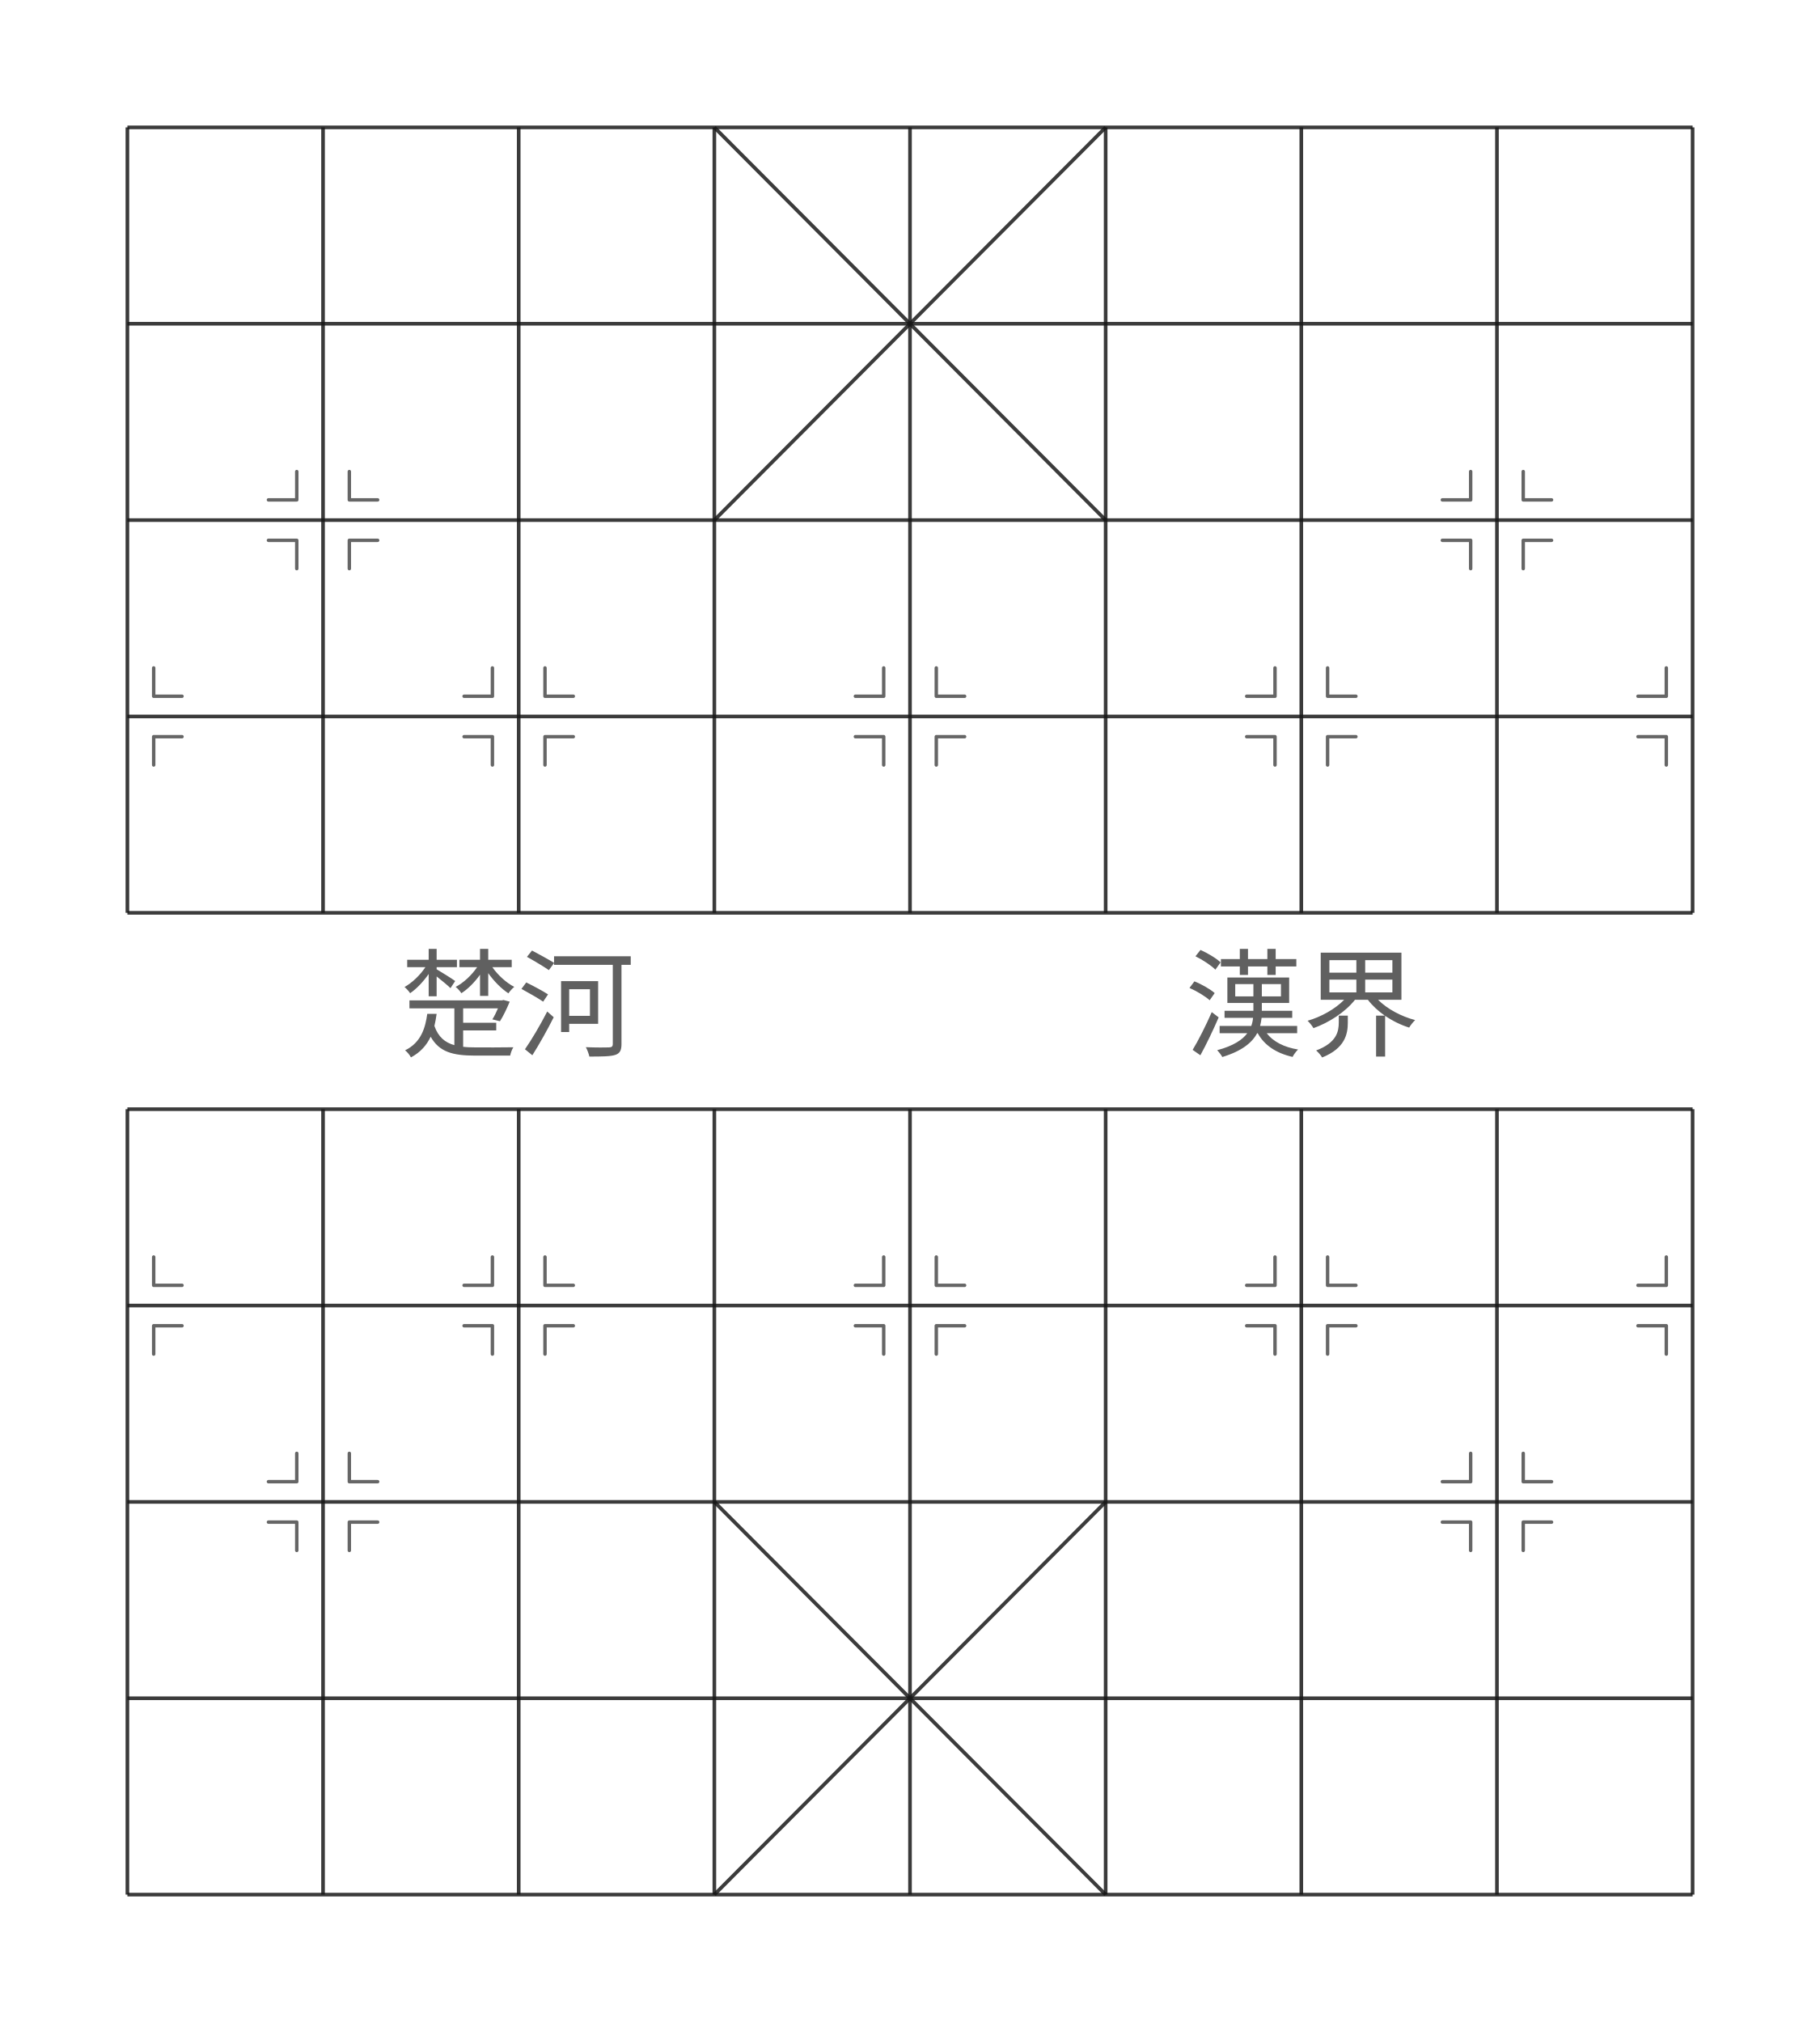
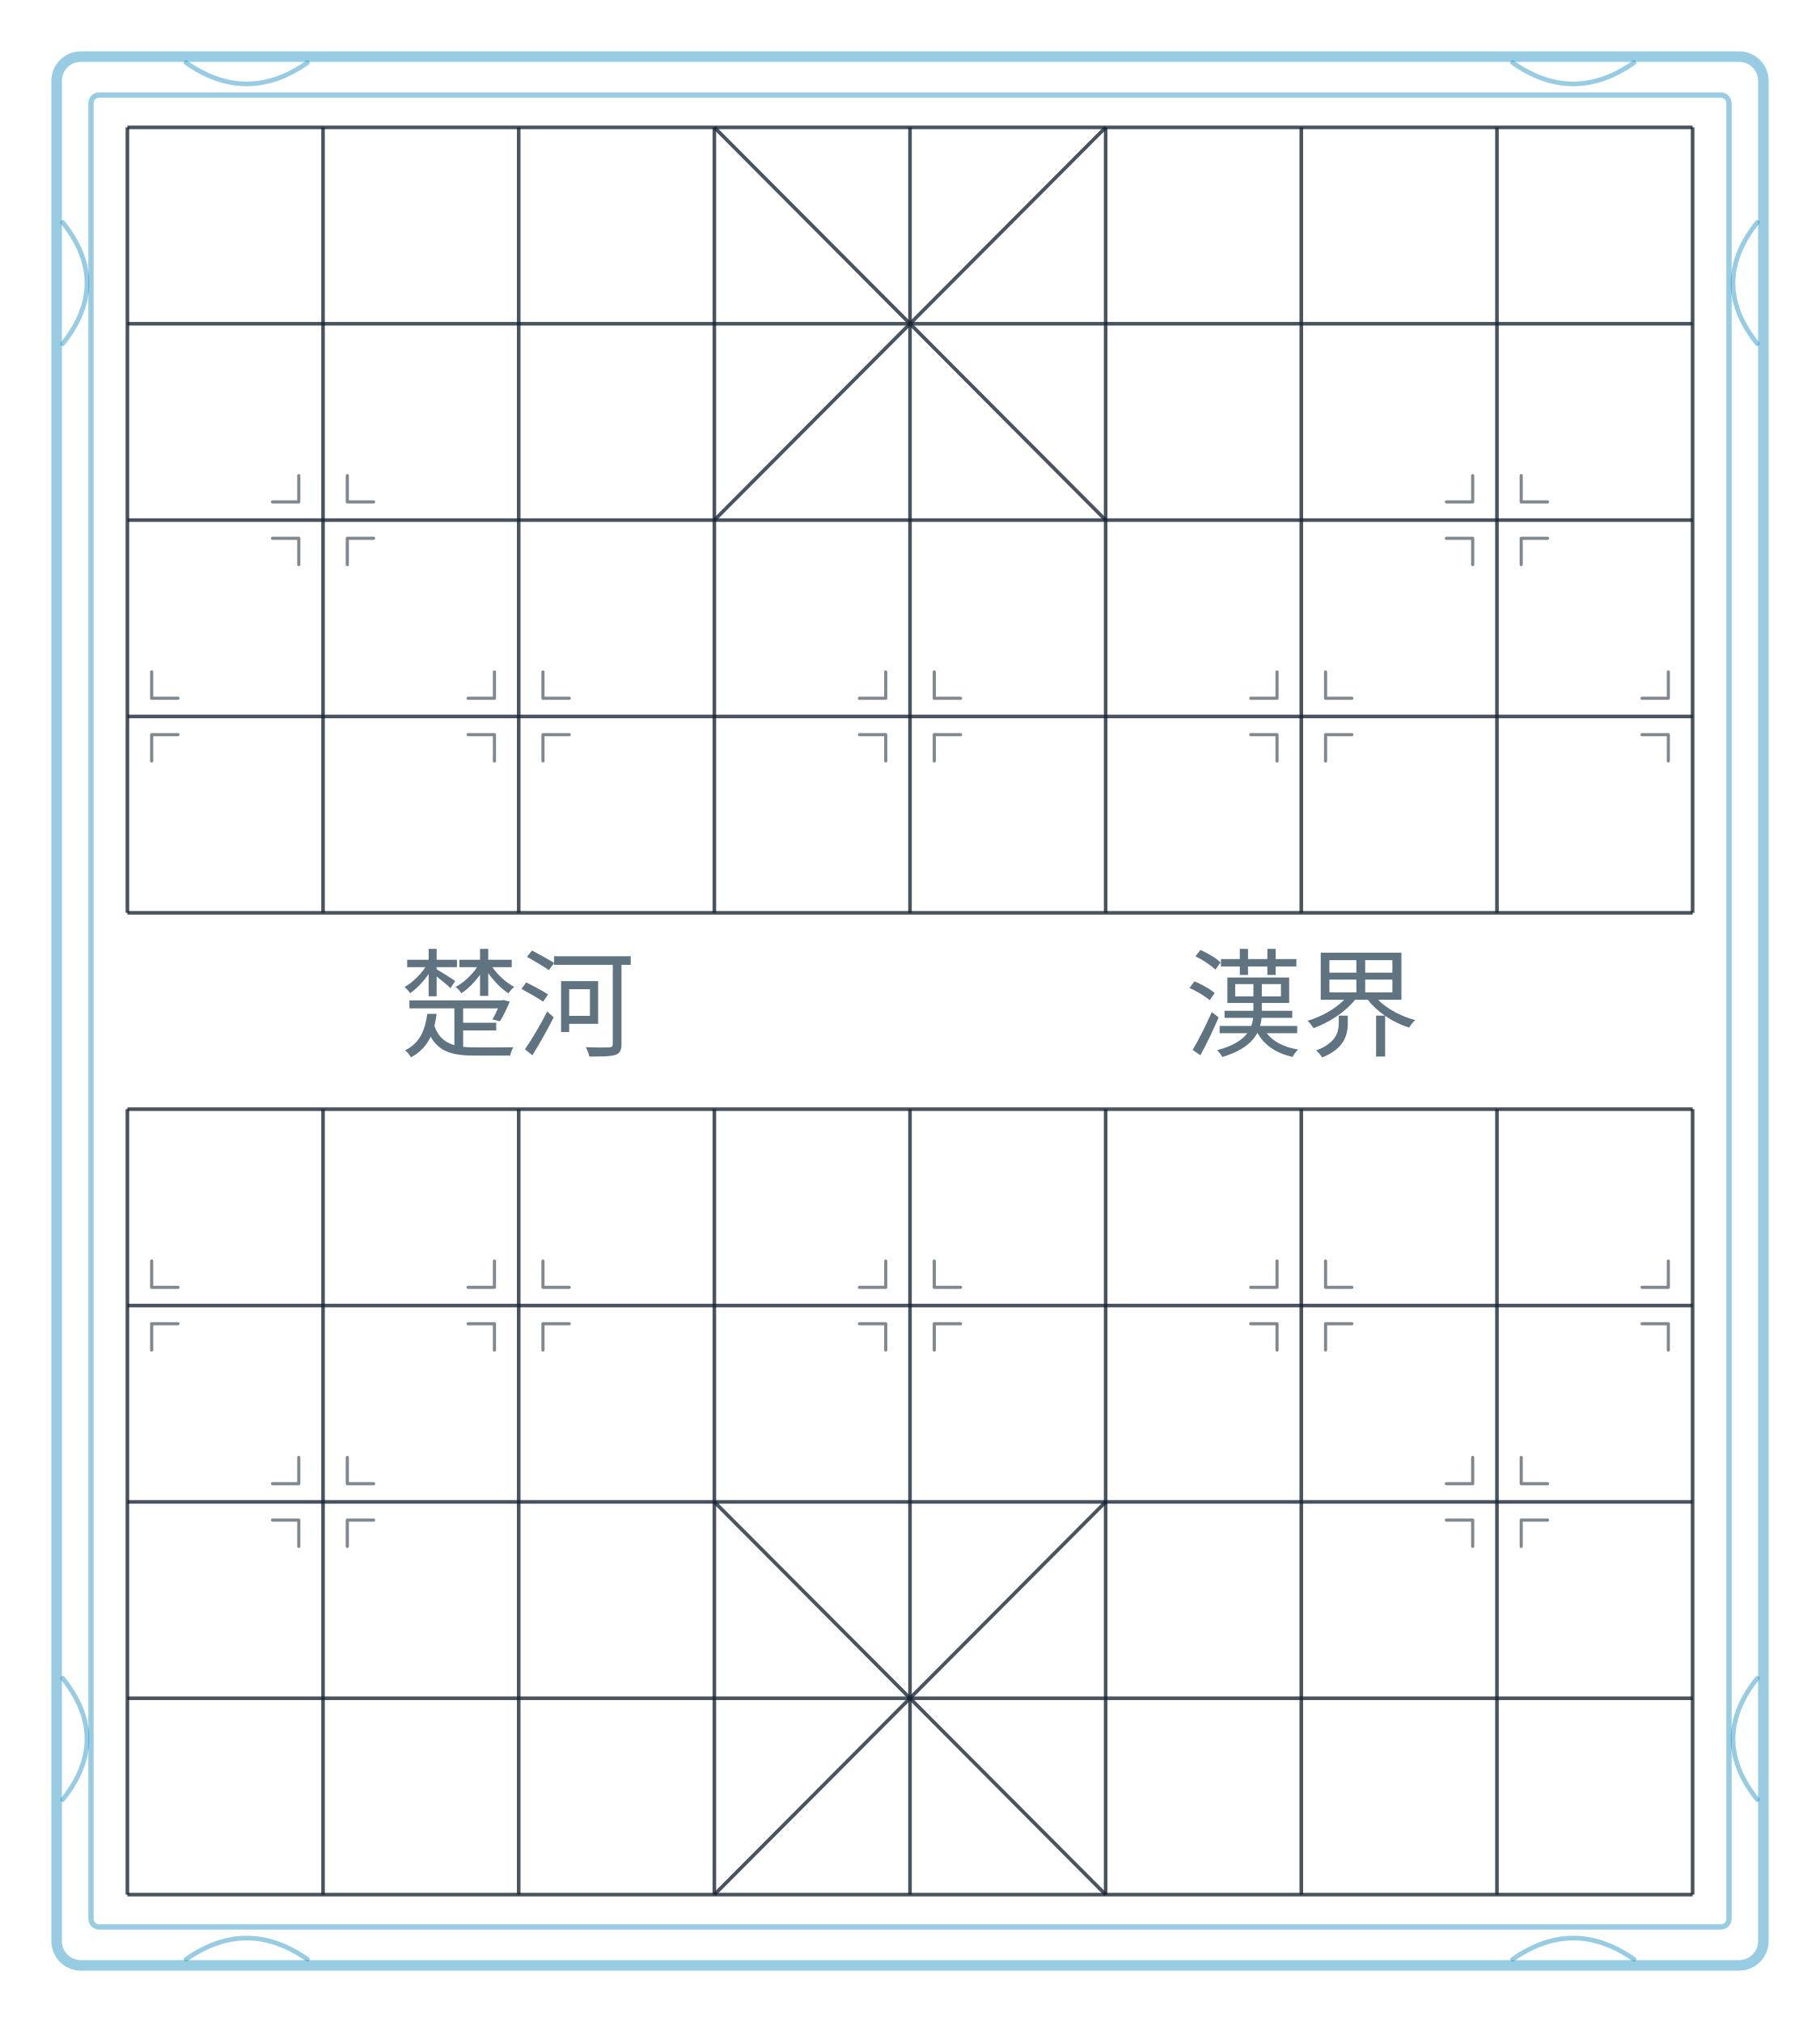
<svg xmlns="http://www.w3.org/2000/svg" viewBox="0 0 900 1000" fill="none">
  <defs>
-     <filter id="lineGlow" x="-8%" y="-8%" width="116%" height="116%">
-       <feGaussianBlur stdDeviation="1.0" result="blur" />
-       <feColorMatrix in="blur" type="matrix" values="0 0 0 0 0.02 0 0 0 0 0.56 0 0 0 0 1 0 0 0 0.42 0" />
-       <feMerge>
-         <feMergeNode />
-         <feMergeNode in="SourceGraphic" />
-       </feMerge>
-     </filter>
    <g id="pointMark" fill="none" stroke-linecap="round" stroke-linejoin="round">
-       <path d="M-27 -10H-13V-24 M27 -10H13V-24 M-27 10H-13V24 M27 10H13V24" />
+       <path d="M-25 -9H-12V-22 M25 -9H12V-22 M-25 9H-12V22 M25 9H12V22" />
    </g>
    <g id="pointMarkLeftEdge" fill="none" stroke-linecap="round" stroke-linejoin="round">
-       <path d="M27 -10H13V-24 M27 10H13V24" />
+       <path d="M25 -9H12V-22 M25 9H12V22" />
    </g>
    <g id="pointMarkRightEdge" fill="none" stroke-linecap="round" stroke-linejoin="round">
-       <path d="M-27 -10H-13V-24 M-27 10H-13V24" />
+       <path d="M-25 -9H-12V-22 M-25 9H-12V22" />
    </g>
  </defs>
  <rect width="900" height="1000" fill="transparent" />
-   <g stroke="#171717" stroke-opacity="0.84" stroke-width="1.8" stroke-linecap="butt">
+   <g stroke="#0b86ba" stroke-opacity="0.42" fill="none" stroke-linejoin="round">
+     <rect x="28" y="28" width="844" height="944" rx="12" stroke-width="5.2" />
+     <rect x="45" y="47" width="810" height="906" rx="4" stroke-width="2.6" />
+     <path d="M92 31C112 45 132 45 152 31M748 31C768 45 788 45 808 31M92 969C112 955 132 955 152 969M748 969C768 955 788 955 808 969" stroke-width="2.3" stroke-linecap="round" />
+     <path d="M31 110C47 130 47 150 31 170M869 110C853 130 853 150 869 170M31 830C47 850 47 870 31 890M869 830C853 850 853 870 869 890" stroke-width="2.3" stroke-linecap="round" />
+   </g>
+   <g stroke="#162532" stroke-opacity="0.78" stroke-width="1.78" stroke-linecap="butt">
    <path d="M63 63V451.444M63 548.556V937M159.75 63V451.444M159.75 548.556V937M256.5 63V451.444M256.5 548.556V937M353.25 63V451.444M353.25 548.556V937M450 63V451.444M450 548.556V937M546.75 63V451.444M546.75 548.556V937M643.5 63V451.444M643.5 548.556V937M740.25 63V451.444M740.25 548.556V937M837 63V451.444M837 548.556V937" />
    <path d="M63 63H837M63 160.111H837M63 257.222H837M63 354.333H837M63 451.444H837M63 548.556H837M63 645.667H837M63 742.778H837M63 839.889H837M63 937H837" />
    <path d="M353.25 63L546.75 257.222M546.75 63L353.25 257.222M353.25 742.778L546.75 937M546.75 742.778L353.25 937" />
  </g>
-   <g stroke="#171717" stroke-opacity="0.66" stroke-width="1.7">
+   <g stroke="#162532" stroke-opacity="0.54" stroke-width="1.56">
    <use href="#pointMark" transform="translate(159.75 257.222)" />
    <use href="#pointMark" transform="translate(740.25 257.222)" />
    <use href="#pointMark" transform="translate(159.75 742.778)" />
    <use href="#pointMark" transform="translate(740.25 742.778)" />
    <use href="#pointMarkLeftEdge" transform="translate(63 354.333)" />
    <use href="#pointMark" transform="translate(256.5 354.333)" />
    <use href="#pointMark" transform="translate(450 354.333)" />
    <use href="#pointMark" transform="translate(643.5 354.333)" />
    <use href="#pointMarkRightEdge" transform="translate(837 354.333)" />
    <use href="#pointMarkLeftEdge" transform="translate(63 645.667)" />
    <use href="#pointMark" transform="translate(256.5 645.667)" />
    <use href="#pointMark" transform="translate(450 645.667)" />
    <use href="#pointMark" transform="translate(643.5 645.667)" />
    <use href="#pointMarkRightEdge" transform="translate(837 645.667)" />
  </g>
-   <g fill="#171717" fill-opacity="0.68" font-family="KaiTi, STKaiti, SimSun, serif" font-size="58" text-anchor="middle">
+   <g fill="#163345" fill-opacity="0.68" font-family="KaiTi, STKaiti, SimSun, serif" font-size="58" text-anchor="middle">
    <text x="256" y="518">楚河</text>
    <text x="644" y="518">漢界</text>
  </g>
</svg>
